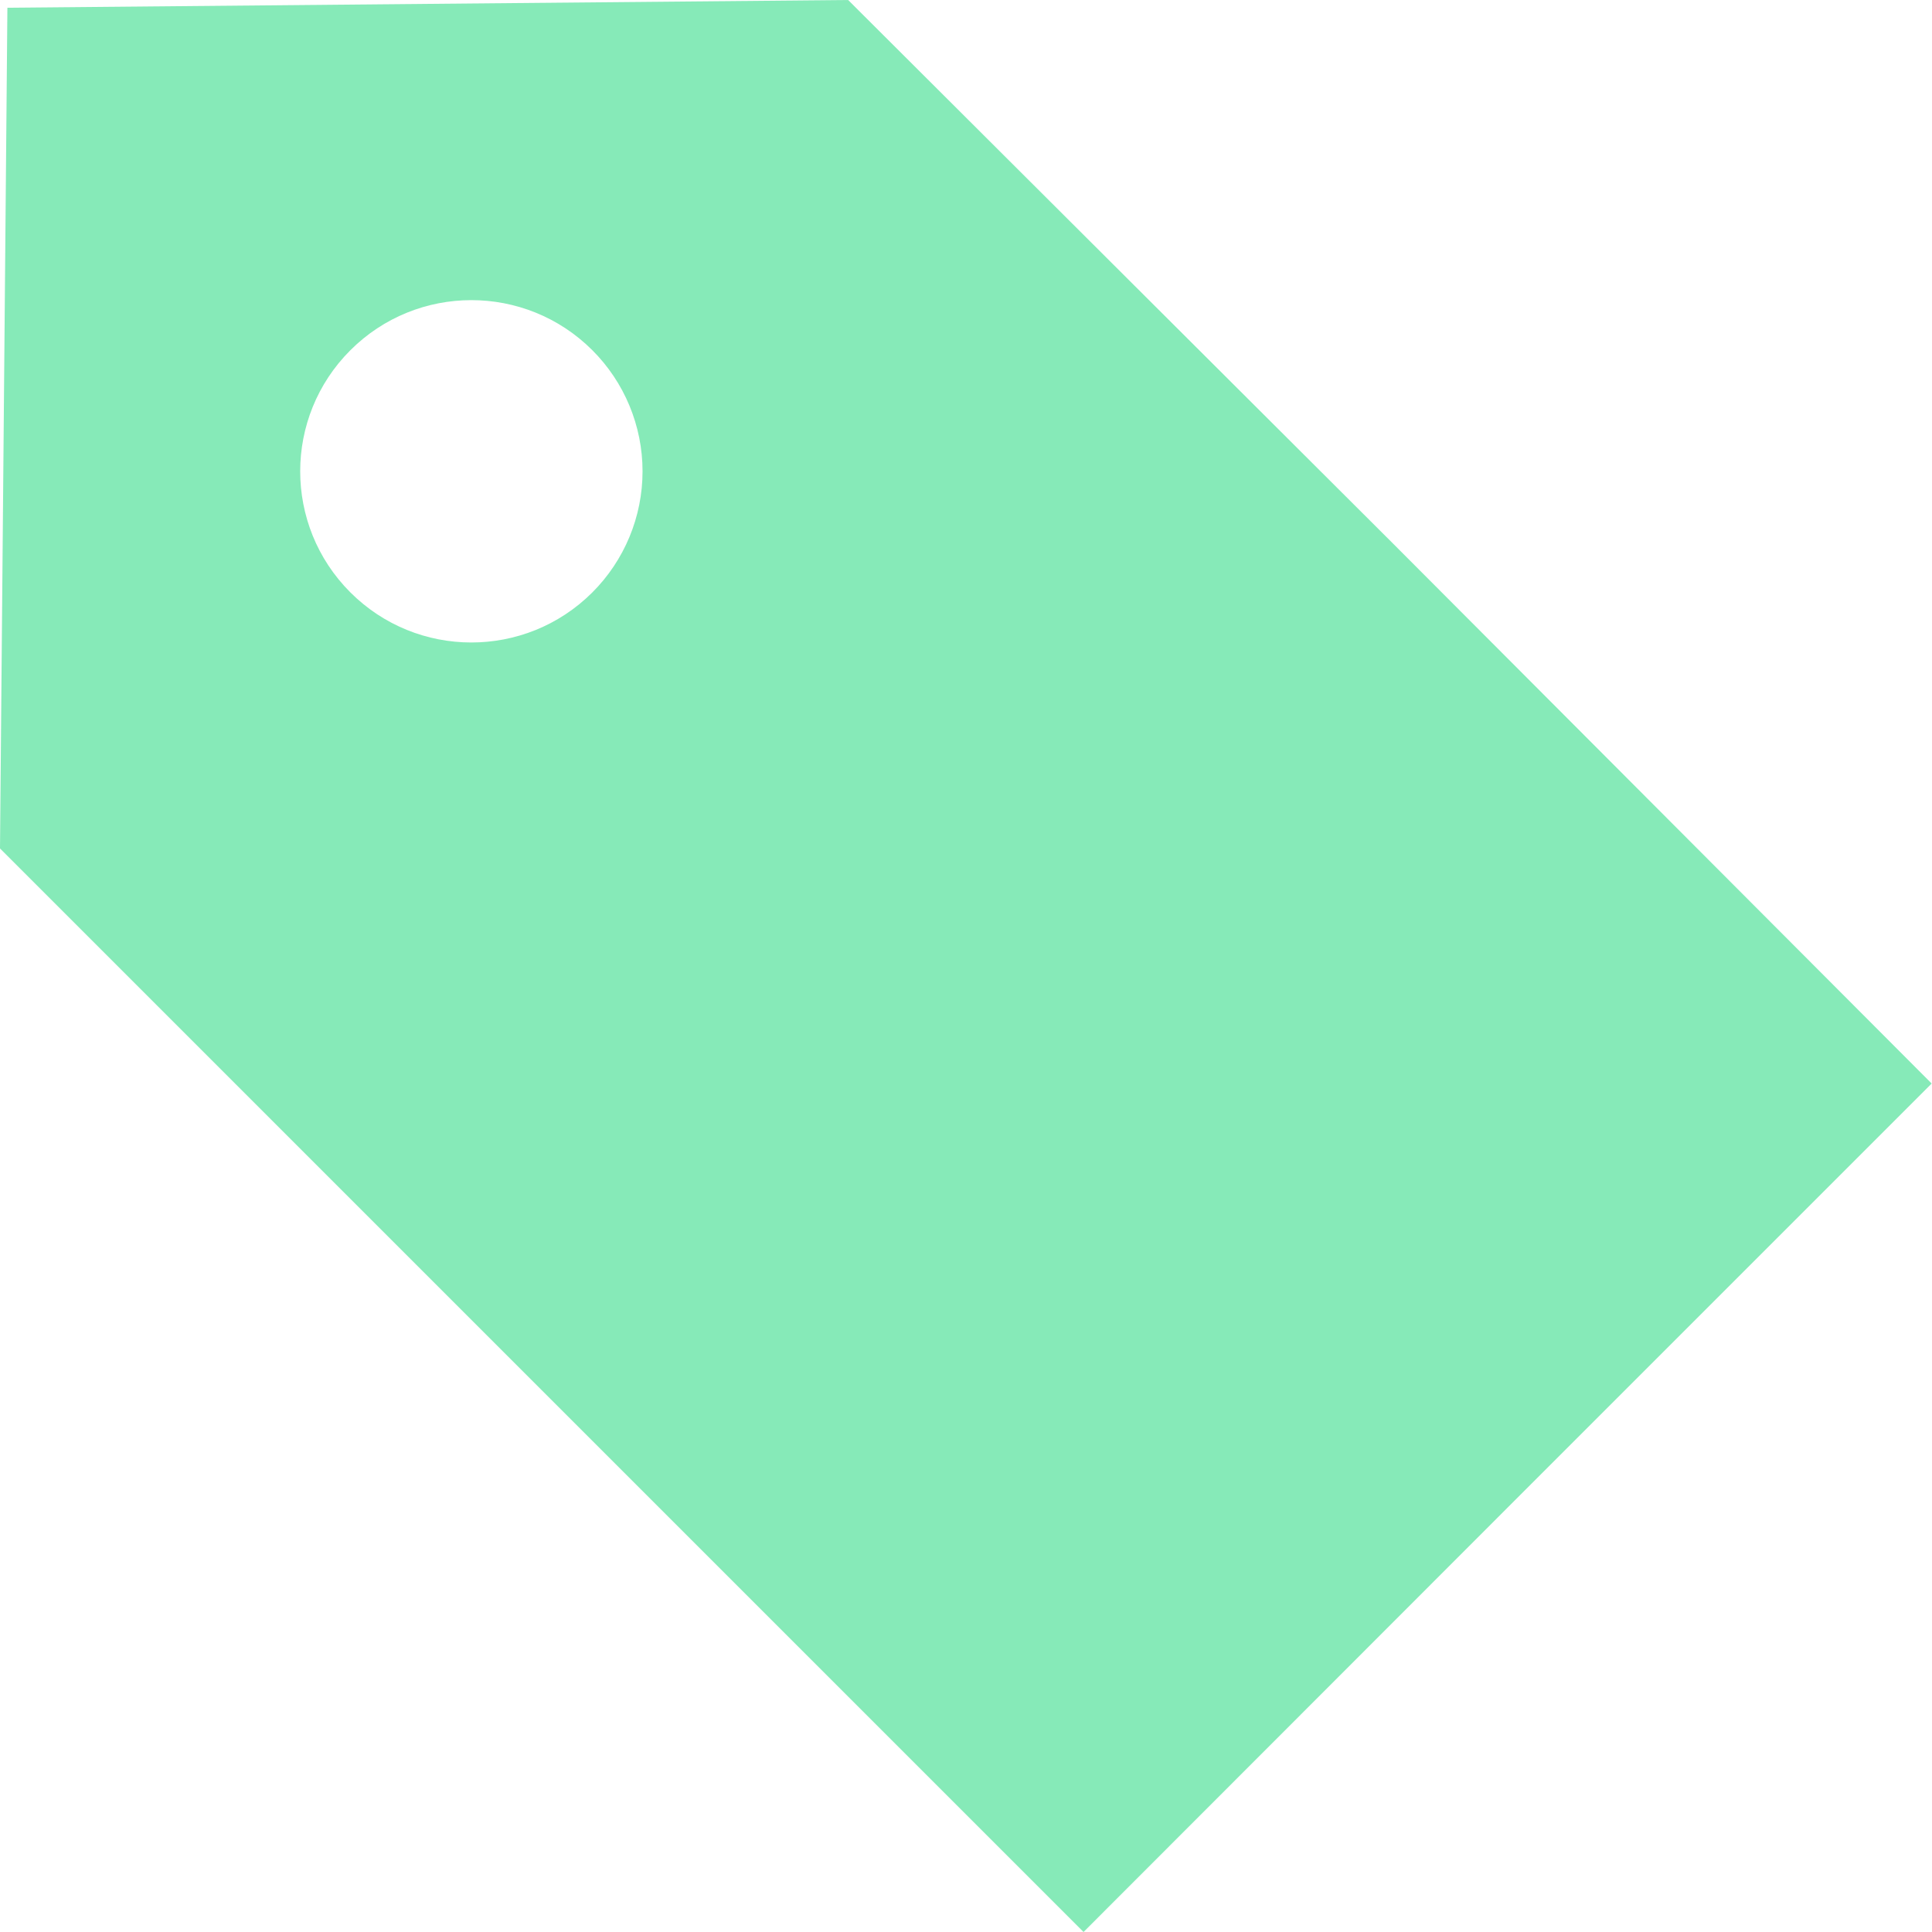
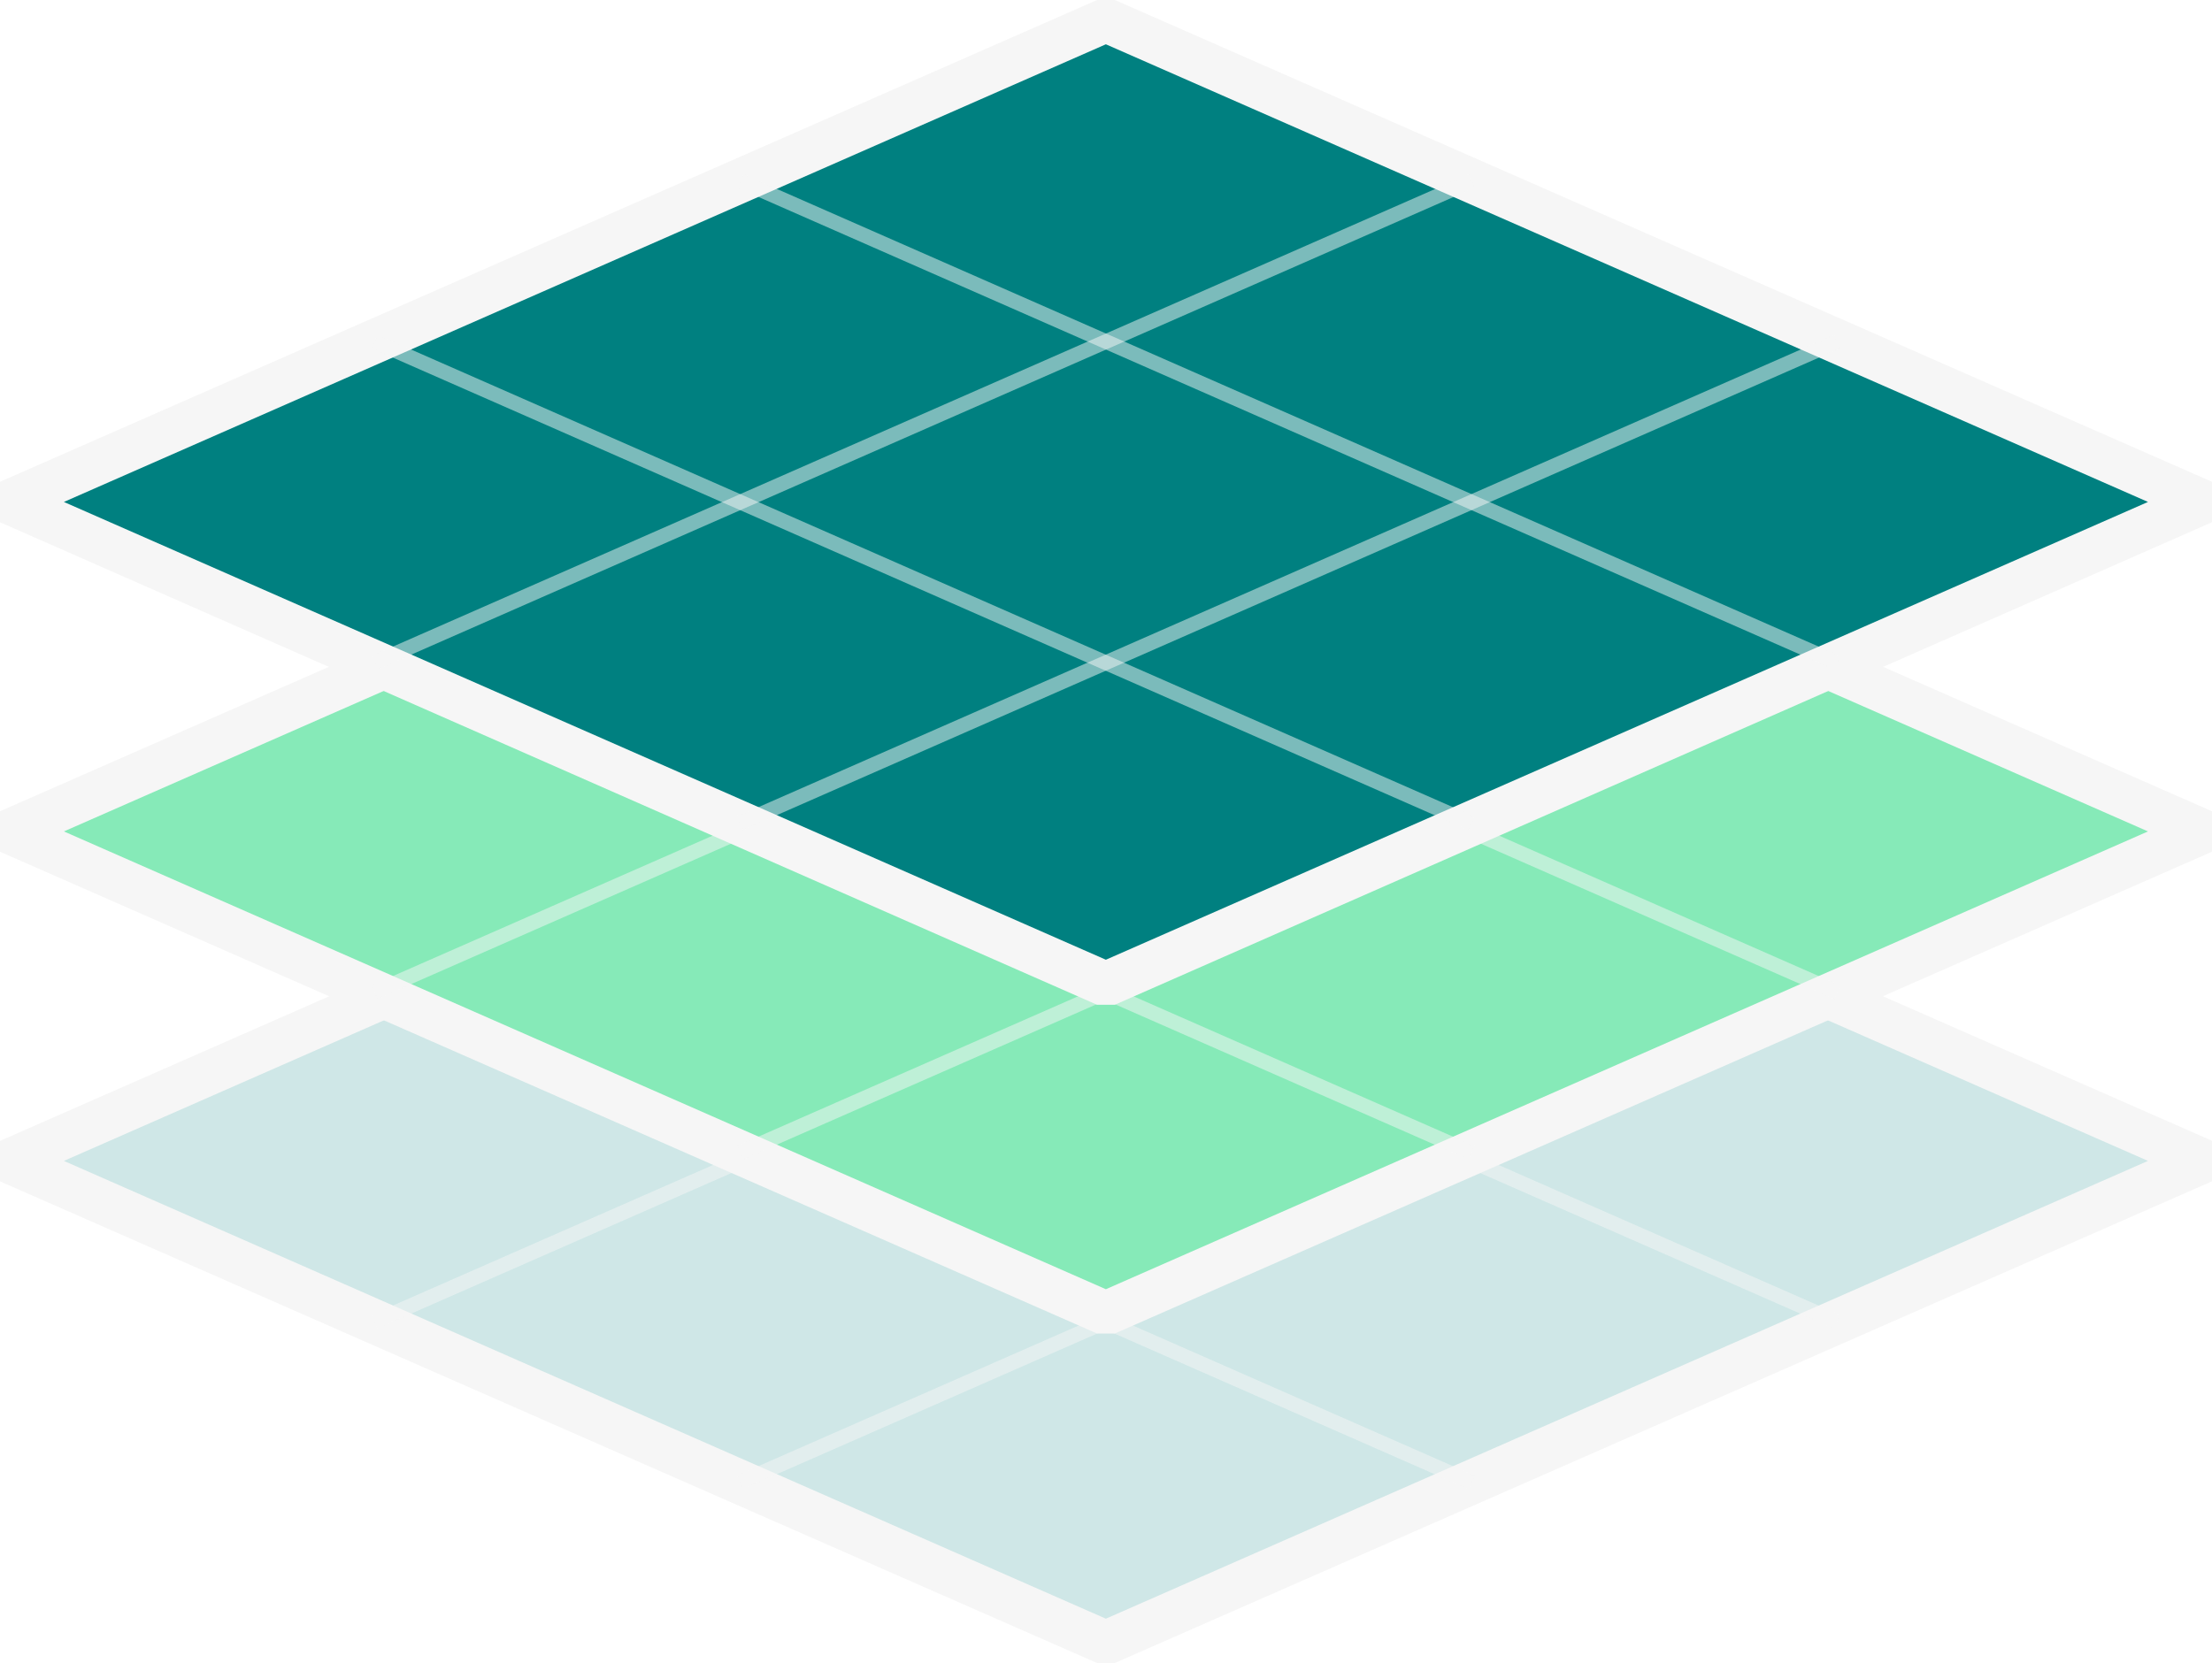
- <svg xmlns="http://www.w3.org/2000/svg" width="57.44" height="57.45" viewBox="0 0 57.44 57.45">
-   <g id="icon-alarms" transform="translate(-72.63 10.55)">
-     <path id="Path_705" data-name="Path 705" d="M69,81.56,52.85,65.45l-25,.23-.22,25,16.11,16.11L59.85,122.9l12.61-12.62L85.07,97.67ZM45.24,83.07a5.09,5.09,0,1,1,0-7.21,5.09,5.09,0,0,1,0,7.21Z" transform="translate(45 -76)" fill="#86eab8" />
+ <svg xmlns="http://www.w3.org/2000/svg" xmlns:xlink="http://www.w3.org/1999/xlink" width="196.183" height="147.529" viewBox="0 0 196.183 147.529">
+   <defs>
+     <linearGradient id="linear-gradient" x1="18.778" y1="-84.637" x2="19.485" y2="-84.637" gradientUnits="objectBoundingBox">
+       <stop offset="0" stop-color="teal" />
+       <stop offset="1" stop-color="#86eab8" />
+     </linearGradient>
+     <linearGradient id="linear-gradient-2" x1="37.152" y1="-169.995" x2="38.169" y2="-169.995" xlink:href="#linear-gradient" />
+     <linearGradient id="linear-gradient-3" x1="37.358" y1="-169.556" x2="38.376" y2="-169.556" xlink:href="#linear-gradient" />
+     <linearGradient id="linear-gradient-4" x1="37.565" y1="-169.458" x2="37.961" y2="-169.458" xlink:href="#linear-gradient" />
+     <linearGradient id="linear-gradient-5" x1="37.566" y1="-170.092" x2="37.962" y2="-170.092" xlink:href="#linear-gradient" />
+     <linearGradient id="linear-gradient-6" x1="19.379" y1="-84.524" x2="18.672" y2="-84.524" xlink:href="#linear-gradient" />
+     <linearGradient id="linear-gradient-7" x1="36.939" y1="-169.794" x2="37.957" y2="-169.794" xlink:href="#linear-gradient" />
+     <linearGradient id="linear-gradient-8" x1="37.145" y1="-169.355" x2="38.163" y2="-169.355" xlink:href="#linear-gradient" />
+     <linearGradient id="linear-gradient-9" x1="37.352" y1="-169.258" x2="37.749" y2="-169.258" xlink:href="#linear-gradient" />
+     <linearGradient id="linear-gradient-10" x1="37.353" y1="-169.892" x2="37.75" y2="-169.892" xlink:href="#linear-gradient" />
+     <linearGradient id="linear-gradient-11" x1="18.566" y1="-84.437" x2="19.273" y2="-84.437" xlink:href="#linear-gradient" />
+     <linearGradient id="linear-gradient-12" x1="36.727" y1="-169.594" x2="37.744" y2="-169.594" xlink:href="#linear-gradient" />
+     <linearGradient id="linear-gradient-13" x1="36.933" y1="-169.155" x2="37.951" y2="-169.155" xlink:href="#linear-gradient" />
+     <linearGradient id="linear-gradient-14" x1="37.14" y1="-169.057" x2="37.536" y2="-169.057" xlink:href="#linear-gradient" />
+     <linearGradient id="linear-gradient-15" x1="37.141" y1="-169.691" x2="37.537" y2="-169.691" xlink:href="#linear-gradient" />
+   </defs>
+   <g id="Group_309" data-name="Group 309" transform="translate(-328 -218.701)">
+     <path id="Path_667" data-name="Path 667" d="M194.908,150.623l-97.3,42.727L.33,150.623,97.612,107.87Z" transform="translate(328.467 171.078)" opacity="0.19" fill="url(#linear-gradient)" />
+     <path id="Path_668" data-name="Path 668" d="M98.595,195.571h-1.58L-.28,152.843v-3.59l97.3-42.753h1.58L195.9,149.24v3.6ZM5.386,151.029,97.8,191.641l92.426-40.613L97.8,110.429Z" transform="translate(328.28 170.659)" fill="#f6f6f6" />
+     <g id="Group_142" data-name="Group 142" transform="translate(393.397 292.62)" opacity="0.5">
+       <line id="Line_51" data-name="Line 51" x2="97.295" y2="42.74" transform="translate(0.255 0.583)" fill="url(#linear-gradient-2)" />
+       <rect id="Rectangle_2234" data-name="Rectangle 2234" width="1.306" height="106.264" transform="translate(0 1.195) rotate(-66.28)" fill="#f6f6f6" />
+     </g>
+     <g id="Group_143" data-name="Group 143" transform="translate(360.964 306.863)" opacity="0.5">
+       <line id="Line_52" data-name="Line 52" x2="97.282" y2="42.74" transform="translate(0.26 0.583)" fill="url(#linear-gradient-3)" />
+       <rect id="Rectangle_2235" data-name="Rectangle 2235" width="1.306" height="106.264" transform="translate(0 1.195) rotate(-66.28)" fill="#f6f6f6" />
+     </g>
+     <g id="Group_144" data-name="Group 144" transform="translate(360.955 292.621)" opacity="0.5">
+       <line id="Line_53" data-name="Line 53" y1="42.74" x2="97.282" transform="translate(0.269 0.583)" fill="url(#linear-gradient-4)" />
+       <rect id="Rectangle_2236" data-name="Rectangle 2236" width="106.264" height="1.306" transform="translate(0 42.73) rotate(-23.71)" fill="#f6f6f6" />
+     </g>
+     <g id="Group_145" data-name="Group 145" transform="translate(393.383 306.864)" opacity="0.5">
+       <line id="Line_54" data-name="Line 54" y1="42.74" x2="97.295" transform="translate(0.269 0.582)" fill="url(#linear-gradient-5)" />
+       <rect id="Rectangle_2237" data-name="Rectangle 2237" width="106.264" height="1.306" transform="translate(0 42.73) rotate(-23.71)" fill="#f6f6f6" />
+     </g>
+     <path id="Path_669" data-name="Path 669" d="M194.908,128.22l-97.3,42.753L.33,128.22,97.612,85.48Z" transform="translate(328.467 164.239)" fill="url(#linear-gradient-6)" />
+     <path id="Path_670" data-name="Path 670" d="M98.595,173.181h-1.58L-.28,130.44v-3.59l97.3-42.74h1.58L195.9,126.85v3.59ZM5.386,128.639,97.8,169.251l92.426-40.613L97.8,88.039Z" transform="translate(328.28 163.82)" fill="#f6f6f6" />
+     <g id="Group_146" data-name="Group 146" transform="translate(393.399 263.382)" opacity="0.5">
+       <line id="Line_55" data-name="Line 55" x2="97.295" y2="42.74" transform="translate(0.253 0.592)" fill="url(#linear-gradient-7)" />
+       <rect id="Rectangle_2238" data-name="Rectangle 2238" width="1.306" height="106.264" transform="translate(0 1.195) rotate(-66.28)" fill="#f6f6f6" />
+     </g>
+     <g id="Group_147" data-name="Group 147" transform="translate(360.953 277.625)" opacity="0.5">
+       <line id="Line_56" data-name="Line 56" x2="97.282" y2="42.74" transform="translate(0.271 0.592)" fill="url(#linear-gradient-8)" />
+       <rect id="Rectangle_2239" data-name="Rectangle 2239" width="1.306" height="106.264" transform="translate(0 1.195) rotate(-66.28)" fill="#f6f6f6" />
+     </g>
+     <g id="Group_148" data-name="Group 148" transform="translate(360.951 263.392)" opacity="0.5">
+       <line id="Line_57" data-name="Line 57" y1="42.74" x2="97.282" transform="translate(0.273 0.583)" fill="url(#linear-gradient-9)" />
+       <rect id="Rectangle_2240" data-name="Rectangle 2240" width="106.264" height="1.306" transform="translate(0 42.73) rotate(-23.71)" fill="#f6f6f6" />
+     </g>
+     <g id="Group_149" data-name="Group 149" transform="translate(393.378 277.635)" opacity="0.5">
+       <line id="Line_58" data-name="Line 58" y1="42.74" x2="97.295" transform="translate(0.273 0.582)" fill="url(#linear-gradient-10)" />
+       <rect id="Rectangle_2241" data-name="Rectangle 2241" width="106.264" height="1.306" transform="translate(0 42.73) rotate(-23.71)" fill="#f6f6f6" />
+     </g>
+     <path id="Path_671" data-name="Path 671" d="M194.908,105.83l-97.3,42.74L.33,105.83,97.612,63.09Z" transform="translate(328.467 157.4)" fill="url(#linear-gradient-11)" />
+     <path id="Path_672" data-name="Path 672" d="M98.595,150.856h-1.58L-.28,108.05v-3.59l97.3-42.74h1.58L195.9,104.46v3.59ZM5.386,106.249,97.8,146.861l92.426-40.613L97.8,65.649Z" transform="translate(328.28 156.981)" fill="#f6f6f6" />
+     <g id="Group_150" data-name="Group 150" transform="translate(393.401 234.157)" opacity="0.5">
+       <line id="Line_59" data-name="Line 59" x2="97.295" y2="42.74" transform="translate(0.251 0.588)" fill="url(#linear-gradient-12)" />
+       <rect id="Rectangle_2242" data-name="Rectangle 2242" width="1.306" height="106.264" transform="translate(0 1.195) rotate(-66.28)" fill="#f6f6f6" />
+     </g>
+     <g id="Group_151" data-name="Group 151" transform="translate(360.955 248.4)" opacity="0.5">
+       <line id="Line_60" data-name="Line 60" x2="97.282" y2="42.74" transform="translate(0.269 0.588)" fill="url(#linear-gradient-13)" />
+       <rect id="Rectangle_2243" data-name="Rectangle 2243" width="1.306" height="106.264" transform="translate(0 1.195) rotate(-66.28)" fill="#f6f6f6" />
+     </g>
+     <g id="Group_152" data-name="Group 152" transform="translate(360.959 234.162)" opacity="0.5">
+       <line id="Line_61" data-name="Line 61" y1="42.74" x2="97.282" transform="translate(0.264 0.583)" fill="url(#linear-gradient-14)" />
+       <rect id="Rectangle_2244" data-name="Rectangle 2244" width="106.264" height="1.306" transform="translate(0 42.73) rotate(-23.71)" fill="#f6f6f6" />
+     </g>
+     <g id="Group_153" data-name="Group 153" transform="translate(393.374 248.406)" opacity="0.5">
+       <line id="Line_62" data-name="Line 62" y1="42.74" x2="97.295" transform="translate(0.277 0.582)" fill="url(#linear-gradient-15)" />
+       <rect id="Rectangle_2245" data-name="Rectangle 2245" width="106.264" height="1.306" transform="translate(0 42.73) rotate(-23.71)" fill="#f6f6f6" />
+     </g>
  </g>
</svg>
